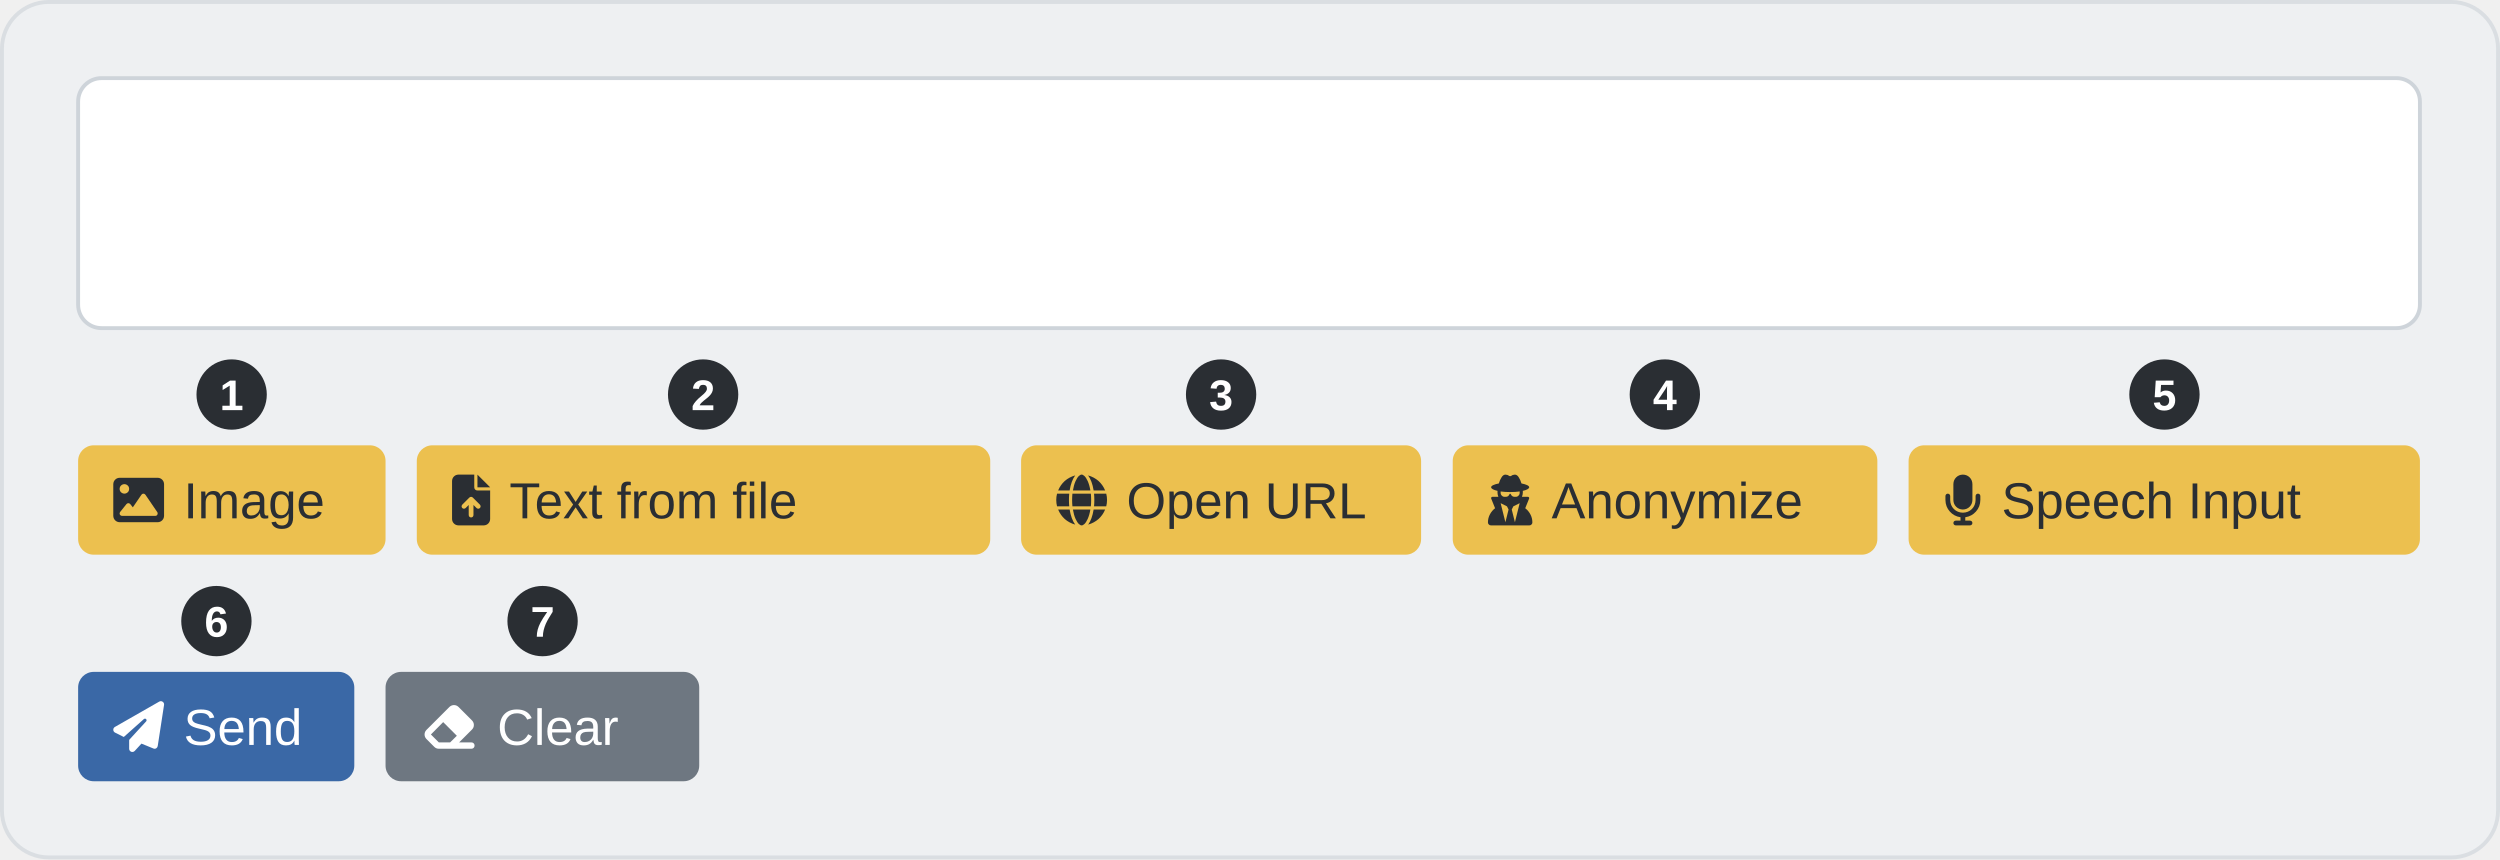
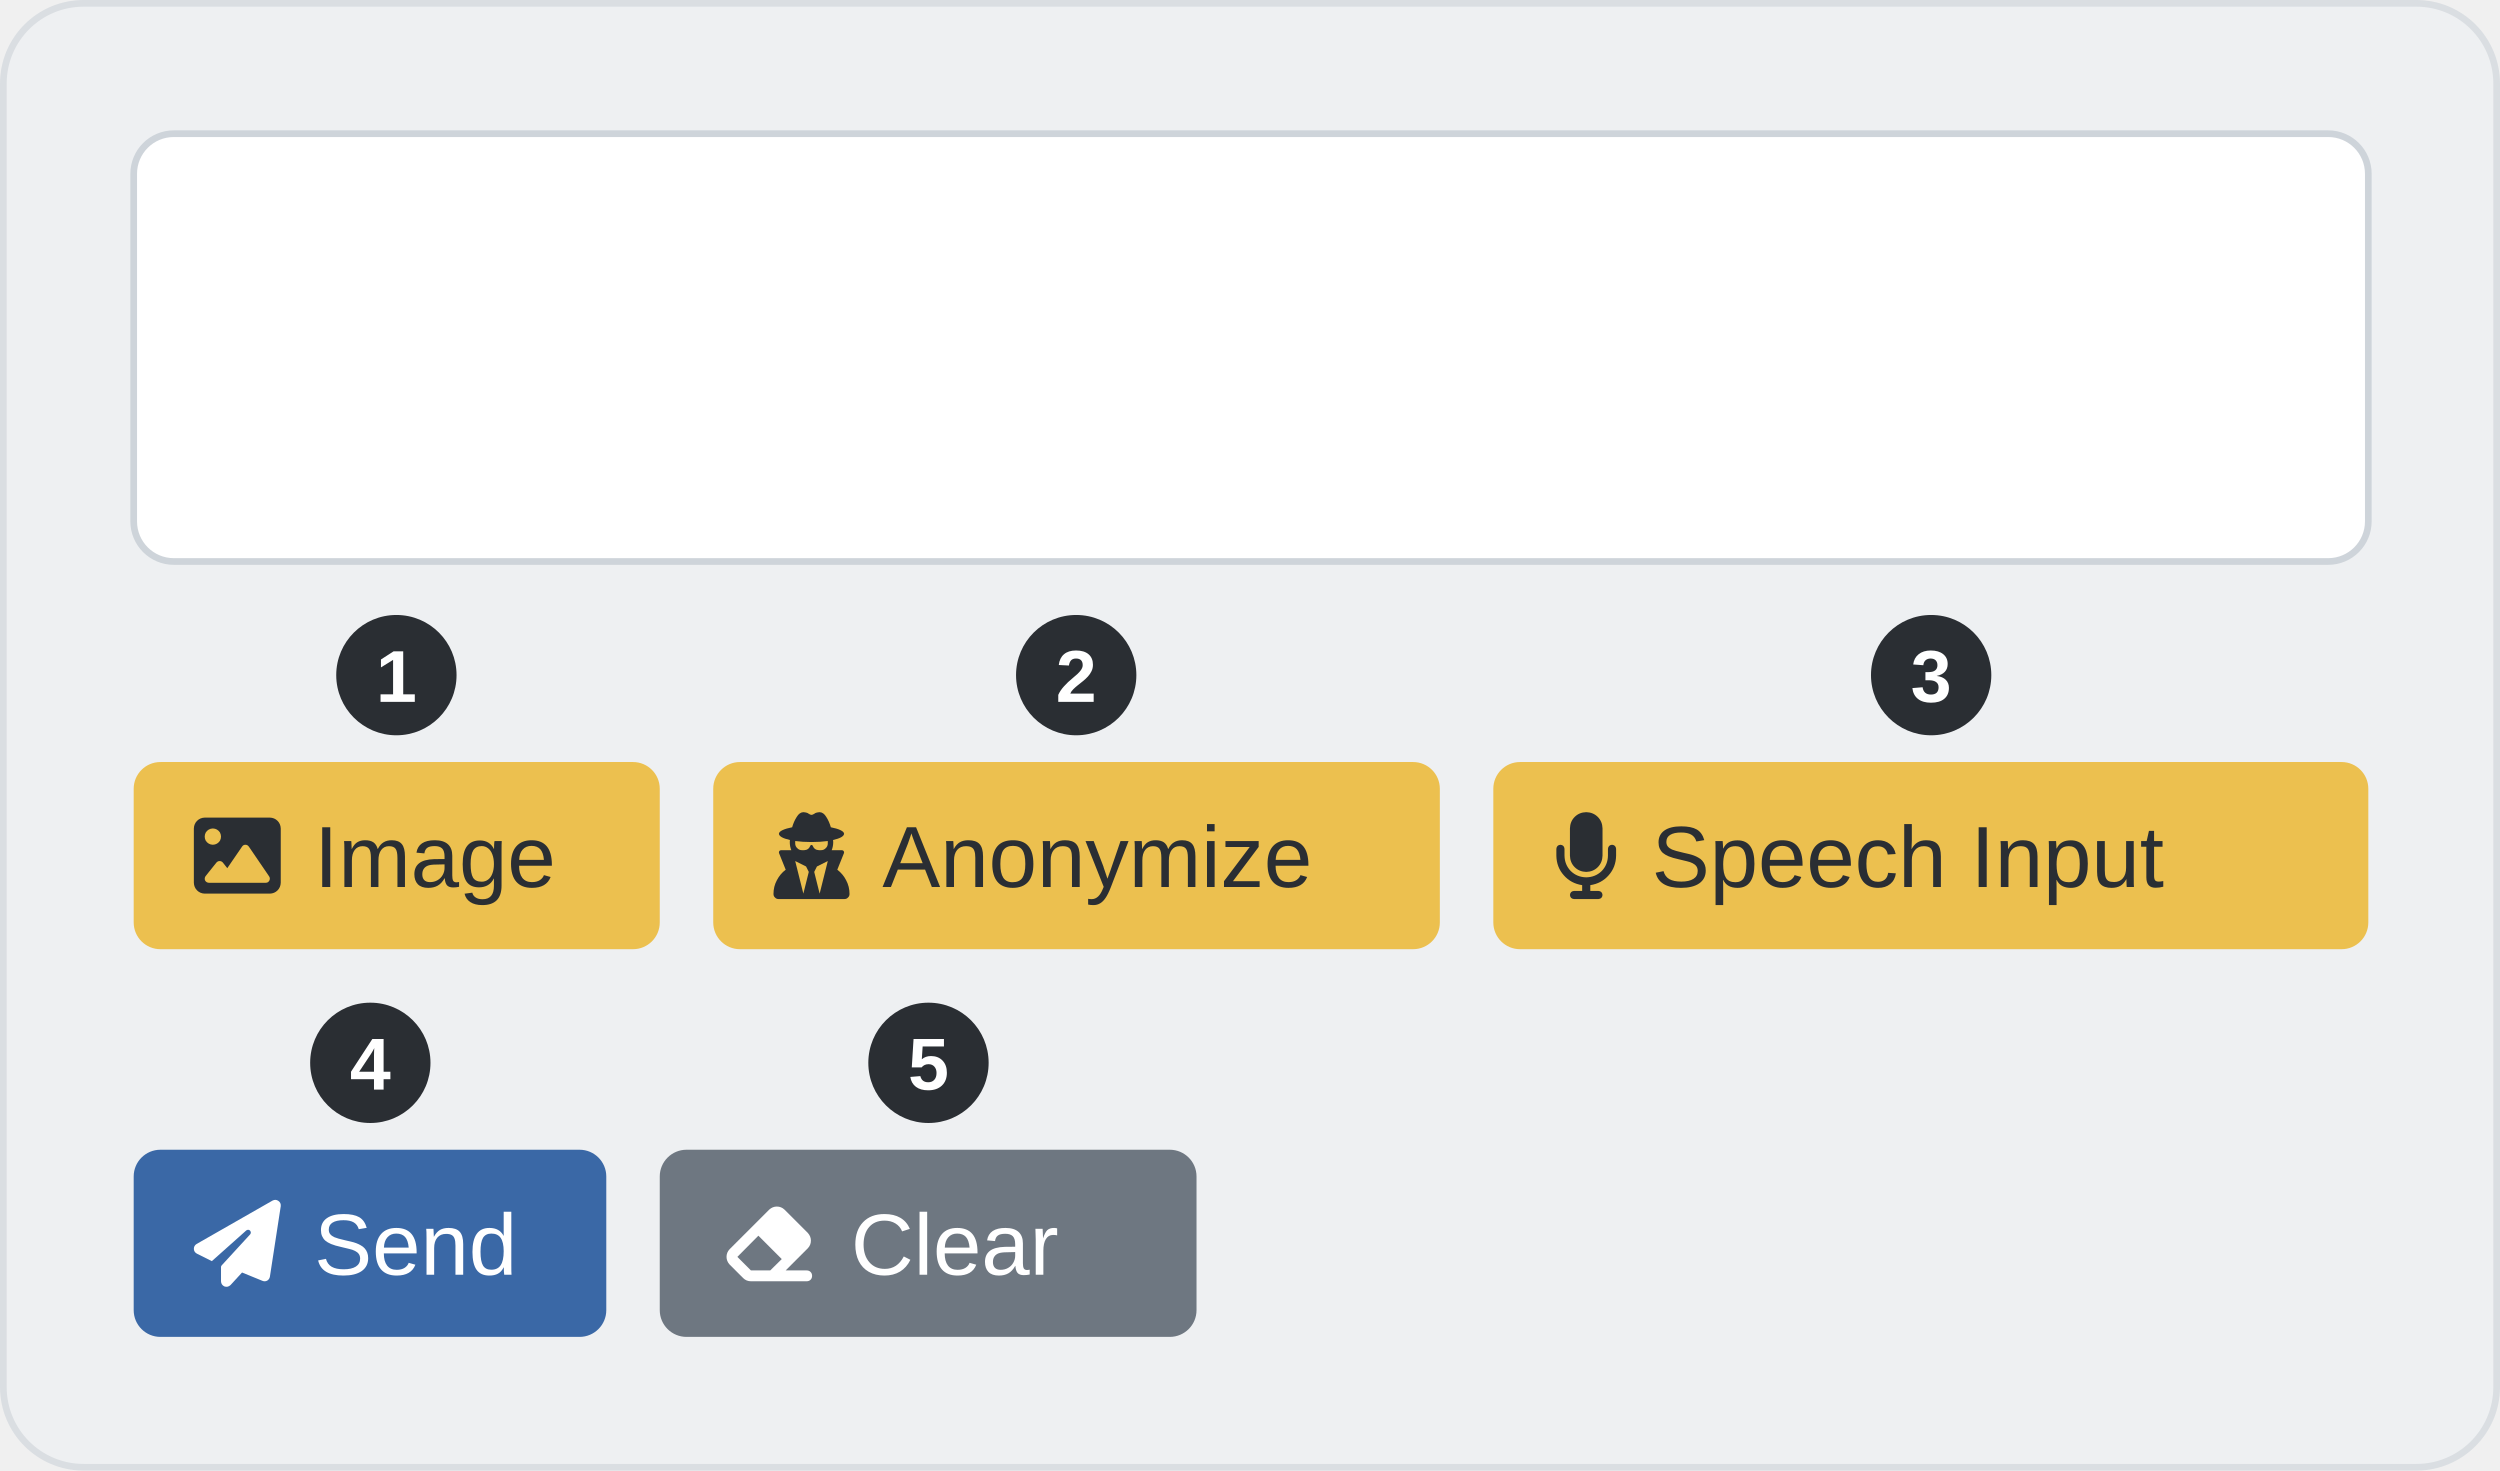
- <svg xmlns="http://www.w3.org/2000/svg" role="img" width="640" height="220" viewBox="0 0 640 220" font-family="-apple-system, 'Hiragino Sans', 'Noto Sans JP', 'Helvetica Neue', Arial, sans-serif">
+ <svg xmlns="http://www.w3.org/2000/svg" role="img" width="374" height="220" viewBox="0 0 374 220" font-family="-apple-system, 'Hiragino Sans', 'Noto Sans JP', 'Helvetica Neue', Arial, sans-serif">
  <defs>
    <symbol id="i-solid-eraser" viewBox="0 -448 576 512">
      <path transform="scale(1 -1)" d="M291 391 57 157 291 391 57 157Q39 138 39 112Q39 87 57 67L137 -13Q156 -32 183 -32H288H512Q526 -32 535 -23Q544 -14 544 0Q544 14 535 23Q526 32 512 32H388L519 163Q537 182 537 208Q537 233 519 253L381 391Q362 409 336 409Q311 409 291 391ZM297 32H288H297H183L103 112L227 237L365 99L297 32Z" />
-     </symbol>
-     <symbol id="i-solid-file-arrow-up" viewBox="0 -448 384 512">
-       <path transform="scale(1 -1)" d="M64 448Q37 447 19 429Q1 411 0 384V0Q1 -27 19 -45Q37 -63 64 -64H320Q347 -63 365 -45Q383 -27 384 0V288H256Q242 288 233 297Q224 306 224 320V448H64ZM256 448V320V448V320H384L256 448ZM216 40Q214 18 192 16Q170 18 168 40V142L137 111Q120 97 103 111Q89 128 103 145L175 217Q192 231 209 217L281 145Q295 128 281 111Q264 97 247 111L216 142V40Z" />
-     </symbol>
-     <symbol id="i-solid-globe" viewBox="0 -448 512 512">
-       <path transform="scale(1 -1)" d="M352 192Q352 159 349 128H163Q160 159 160 192Q160 225 163 256H349Q352 225 352 192ZM381 256H504H381H504Q512 225 512 192Q512 159 504 128H381Q384 159 384 192Q384 225 381 256ZM493 288H377H493H377Q361 386 321 440Q381 423 426 384Q470 344 493 288ZM344 288H168H344H168Q177 343 195 383Q211 418 228 434Q245 449 256 448Q267 449 284 434Q301 418 317 383Q335 343 344 288ZM135 288H19H135H19Q42 344 86 384Q131 423 191 440Q151 386 135 288ZM8 256H131H8H131Q128 225 128 192Q128 159 131 128H8Q0 159 0 192Q0 225 8 256ZM195 1Q177 41 168 96H344Q335 41 317 1Q301 -34 284 -50Q267 -65 256 -64Q245 -65 228 -50Q211 -34 195 1ZM135 96Q151 -2 191 -56Q131 -39 86 0Q42 40 19 96H135ZM493 96Q470 40 426 0Q381 -39 322 -56Q361 -2 377 96H494Z" />
    </symbol>
    <symbol id="i-solid-image" viewBox="0 -448 512 512">
      <path transform="scale(1 -1)" d="M0 352Q1 379 19 397Q37 415 64 416H448Q475 415 493 397Q511 379 512 352V32Q511 5 493 -13Q475 -31 448 -32H64Q37 -31 19 -13Q1 5 0 32V352ZM324 245Q316 256 304 256Q291 256 284 245L197 118L171 151Q163 160 152 160Q141 160 133 151L69 71Q61 59 66 46Q73 33 88 32H184H424Q438 32 445 45Q451 58 444 69L324 245ZM112 256Q139 257 154 280Q166 304 154 328Q139 351 112 352Q85 351 70 328Q58 304 70 280Q85 257 112 256Z" />
    </symbol>
    <symbol id="i-solid-microphone" viewBox="0 -448 384 512">
      <path transform="scale(1 -1)" d="M192 448Q151 447 124 420Q97 393 96 352V192Q97 151 124 124Q151 97 192 96Q233 97 260 124Q287 151 288 192V352Q287 393 260 420Q233 447 192 448ZM64 232Q62 254 40 256Q18 254 16 232V192Q17 124 60 76Q102 28 168 18V-16H120Q98 -18 96 -40Q98 -62 120 -64H192H264Q286 -62 288 -40Q286 -18 264 -16H216V18Q282 28 324 76Q367 124 368 192V232Q366 254 344 256Q322 254 320 232V192Q319 138 283 101Q246 65 192 64Q138 65 101 101Q65 138 64 192V232Z" />
    </symbol>
    <symbol id="i-solid-paper-plane" viewBox="0 -448 512 512">
      <path transform="scale(1 -1)" d="M498 442Q514 431 512 411L448 -5Q445 -20 432 -28Q418 -35 404 -29L284 20L216 -54Q200 -69 180 -62Q161 -53 160 -32V52Q160 58 164 62L332 245Q340 256 331 267Q321 276 309 268L106 87L18 131Q1 140 0 159Q0 178 16 188L464 444Q482 453 498 442Z" />
    </symbol>
    <symbol id="i-solid-user-secret" viewBox="0 -448 448 512">
      <path transform="scale(1 -1)" d="M224 432Q215 433 209 438Q208 438 208 438Q201 446 176 448Q153 447 137 420Q120 394 110 359Q74 352 53 342Q32 332 32 320Q35 298 97 284Q96 278 96 272Q96 246 105 224H45Q33 223 32 211Q32 208 33 206L72 109Q39 84 20 47Q0 10 0 -34Q0 -47 9 -55Q17 -64 30 -64H418Q431 -64 439 -55Q448 -47 448 -34Q448 10 428 47Q409 84 376 109L415 206Q416 208 416 211Q415 223 403 224H343Q352 246 352 272Q352 278 351 284Q413 298 416 320Q416 332 395 342Q374 352 338 359Q328 394 311 420Q295 447 272 448Q247 446 240 438Q240 438 240 438Q239 438 239 438Q233 433 224 432ZM280 224H268H280H268Q241 225 231 250Q229 255 224 255Q219 255 217 250Q207 225 181 224H168Q151 224 140 236Q128 247 128 264V278Q171 272 224 272Q277 272 320 278V264Q320 247 308 236Q297 224 280 224ZM192 128 208 96 192 128 208 96 176 -32 128 160 192 128ZM320 160 272 -32 320 160 272 -32 240 96 256 128 320 160Z" />
    </symbol>
  </defs>
-   <rect x="0.5" y="0.5" width="639" height="219" rx="12" fill="#eef0f2" stroke="#dadee2" />
-   <rect x="20" y="20" width="599.5" height="64" rx="6" fill="#ffffff" stroke="#ced4da" />
+   <rect x="0.5" y="0.5" width="373" height="219" rx="12" fill="#eef0f2" stroke="#dadee2" />
+   <rect x="20" y="20" width="334.3" height="64" rx="6" fill="#ffffff" stroke="#ced4da" />
  <rect x="20.0" y="114.0" width="78.7" height="28" rx="4" fill="#ecc04f" />
  <use href="#i-solid-image" x="29.0" y="121.5" width="13.0" height="13" fill="#2a2e33" />
  <text x="47.0" y="132.7" font-size="13" fill="#2a2e33">Image</text>
  <circle cx="59.3" cy="101.0" r="9" fill="#2a2e33" />
  <text x="59.3" y="105.0" font-size="11" fill="#ffffff" font-weight="700" text-anchor="middle">1</text>
-   <rect x="106.7" y="114.0" width="146.8" height="28" rx="4" fill="#ecc04f" />
-   <use href="#i-solid-file-arrow-up" x="115.7" y="121.5" width="9.8" height="13" fill="#2a2e33" />
-   <text x="130.4" y="132.7" font-size="13" fill="#2a2e33">Text from file</text>
-   <circle cx="180.0" cy="101.0" r="9" fill="#2a2e33" />
-   <text x="180.0" y="105.0" font-size="11" fill="#ffffff" font-weight="700" text-anchor="middle">2</text>
-   <rect x="261.4" y="114.0" width="102.4" height="28" rx="4" fill="#ecc04f" />
-   <use href="#i-solid-globe" x="270.4" y="121.5" width="13.0" height="13" fill="#2a2e33" />
-   <text x="288.4" y="132.7" font-size="13" fill="#2a2e33">Open URL</text>
-   <circle cx="312.6" cy="101.0" r="9" fill="#2a2e33" />
-   <text x="312.6" y="105.0" font-size="11" fill="#ffffff" font-weight="700" text-anchor="middle">3</text>
-   <rect x="371.9" y="114.0" width="108.7" height="28" rx="4" fill="#ecc04f" />
-   <use href="#i-solid-user-secret" x="380.9" y="121.5" width="11.4" height="13" fill="#2a2e33" />
-   <text x="397.2" y="132.7" font-size="13" fill="#2a2e33">Anonymize</text>
-   <circle cx="426.2" cy="101.0" r="9" fill="#2a2e33" />
-   <text x="426.2" y="105.0" font-size="11" fill="#ffffff" font-weight="700" text-anchor="middle">4</text>
-   <rect x="488.6" y="114.0" width="130.9" height="28" rx="4" fill="#ecc04f" />
-   <use href="#i-solid-microphone" x="497.6" y="121.5" width="9.8" height="13" fill="#2a2e33" />
-   <text x="512.4" y="132.7" font-size="13" fill="#2a2e33">Speech Input</text>
-   <circle cx="554.1" cy="101.0" r="9" fill="#2a2e33" />
-   <text x="554.1" y="105.0" font-size="11" fill="#ffffff" font-weight="700" text-anchor="middle">5</text>
+   <rect x="106.7" y="114.0" width="108.7" height="28" rx="4" fill="#ecc04f" />
+   <use href="#i-solid-user-secret" x="115.7" y="121.5" width="11.4" height="13" fill="#2a2e33" />
+   <text x="132.0" y="132.7" font-size="13" fill="#2a2e33">Anonymize</text>
+   <circle cx="161.0" cy="101.0" r="9" fill="#2a2e33" />
+   <text x="161.0" y="105.0" font-size="11" fill="#ffffff" font-weight="700" text-anchor="middle">2</text>
+   <rect x="223.4" y="114.0" width="130.9" height="28" rx="4" fill="#ecc04f" />
+   <use href="#i-solid-microphone" x="232.4" y="121.5" width="9.8" height="13" fill="#2a2e33" />
+   <text x="247.1" y="132.7" font-size="13" fill="#2a2e33">Speech Input</text>
+   <circle cx="288.9" cy="101.0" r="9" fill="#2a2e33" />
+   <text x="288.9" y="105.0" font-size="11" fill="#ffffff" font-weight="700" text-anchor="middle">3</text>
  <rect x="20.0" y="172.0" width="70.7" height="28" rx="4" fill="#3a68a6" />
  <use href="#i-solid-paper-plane" x="29.0" y="179.5" width="13.0" height="13" fill="#ffffff" />
  <text x="47.0" y="190.7" font-size="13" fill="#ffffff">Send</text>
  <circle cx="55.4" cy="159.0" r="9" fill="#2a2e33" />
-   <text x="55.4" y="163.0" font-size="11" fill="#ffffff" font-weight="700" text-anchor="middle">6</text>
+   <text x="55.4" y="163.0" font-size="11" fill="#ffffff" font-weight="700" text-anchor="middle">4</text>
  <rect x="98.7" y="172.0" width="80.3" height="28" rx="4" fill="#6e7781" />
  <use href="#i-solid-eraser" x="107.7" y="179.5" width="14.6" height="13" fill="#ffffff" />
  <text x="127.3" y="190.7" font-size="13" fill="#ffffff">Clear</text>
  <circle cx="138.9" cy="159.0" r="9" fill="#2a2e33" />
-   <text x="138.9" y="163.0" font-size="11" fill="#ffffff" font-weight="700" text-anchor="middle">7</text>
+   <text x="138.9" y="163.0" font-size="11" fill="#ffffff" font-weight="700" text-anchor="middle">5</text>
</svg>
